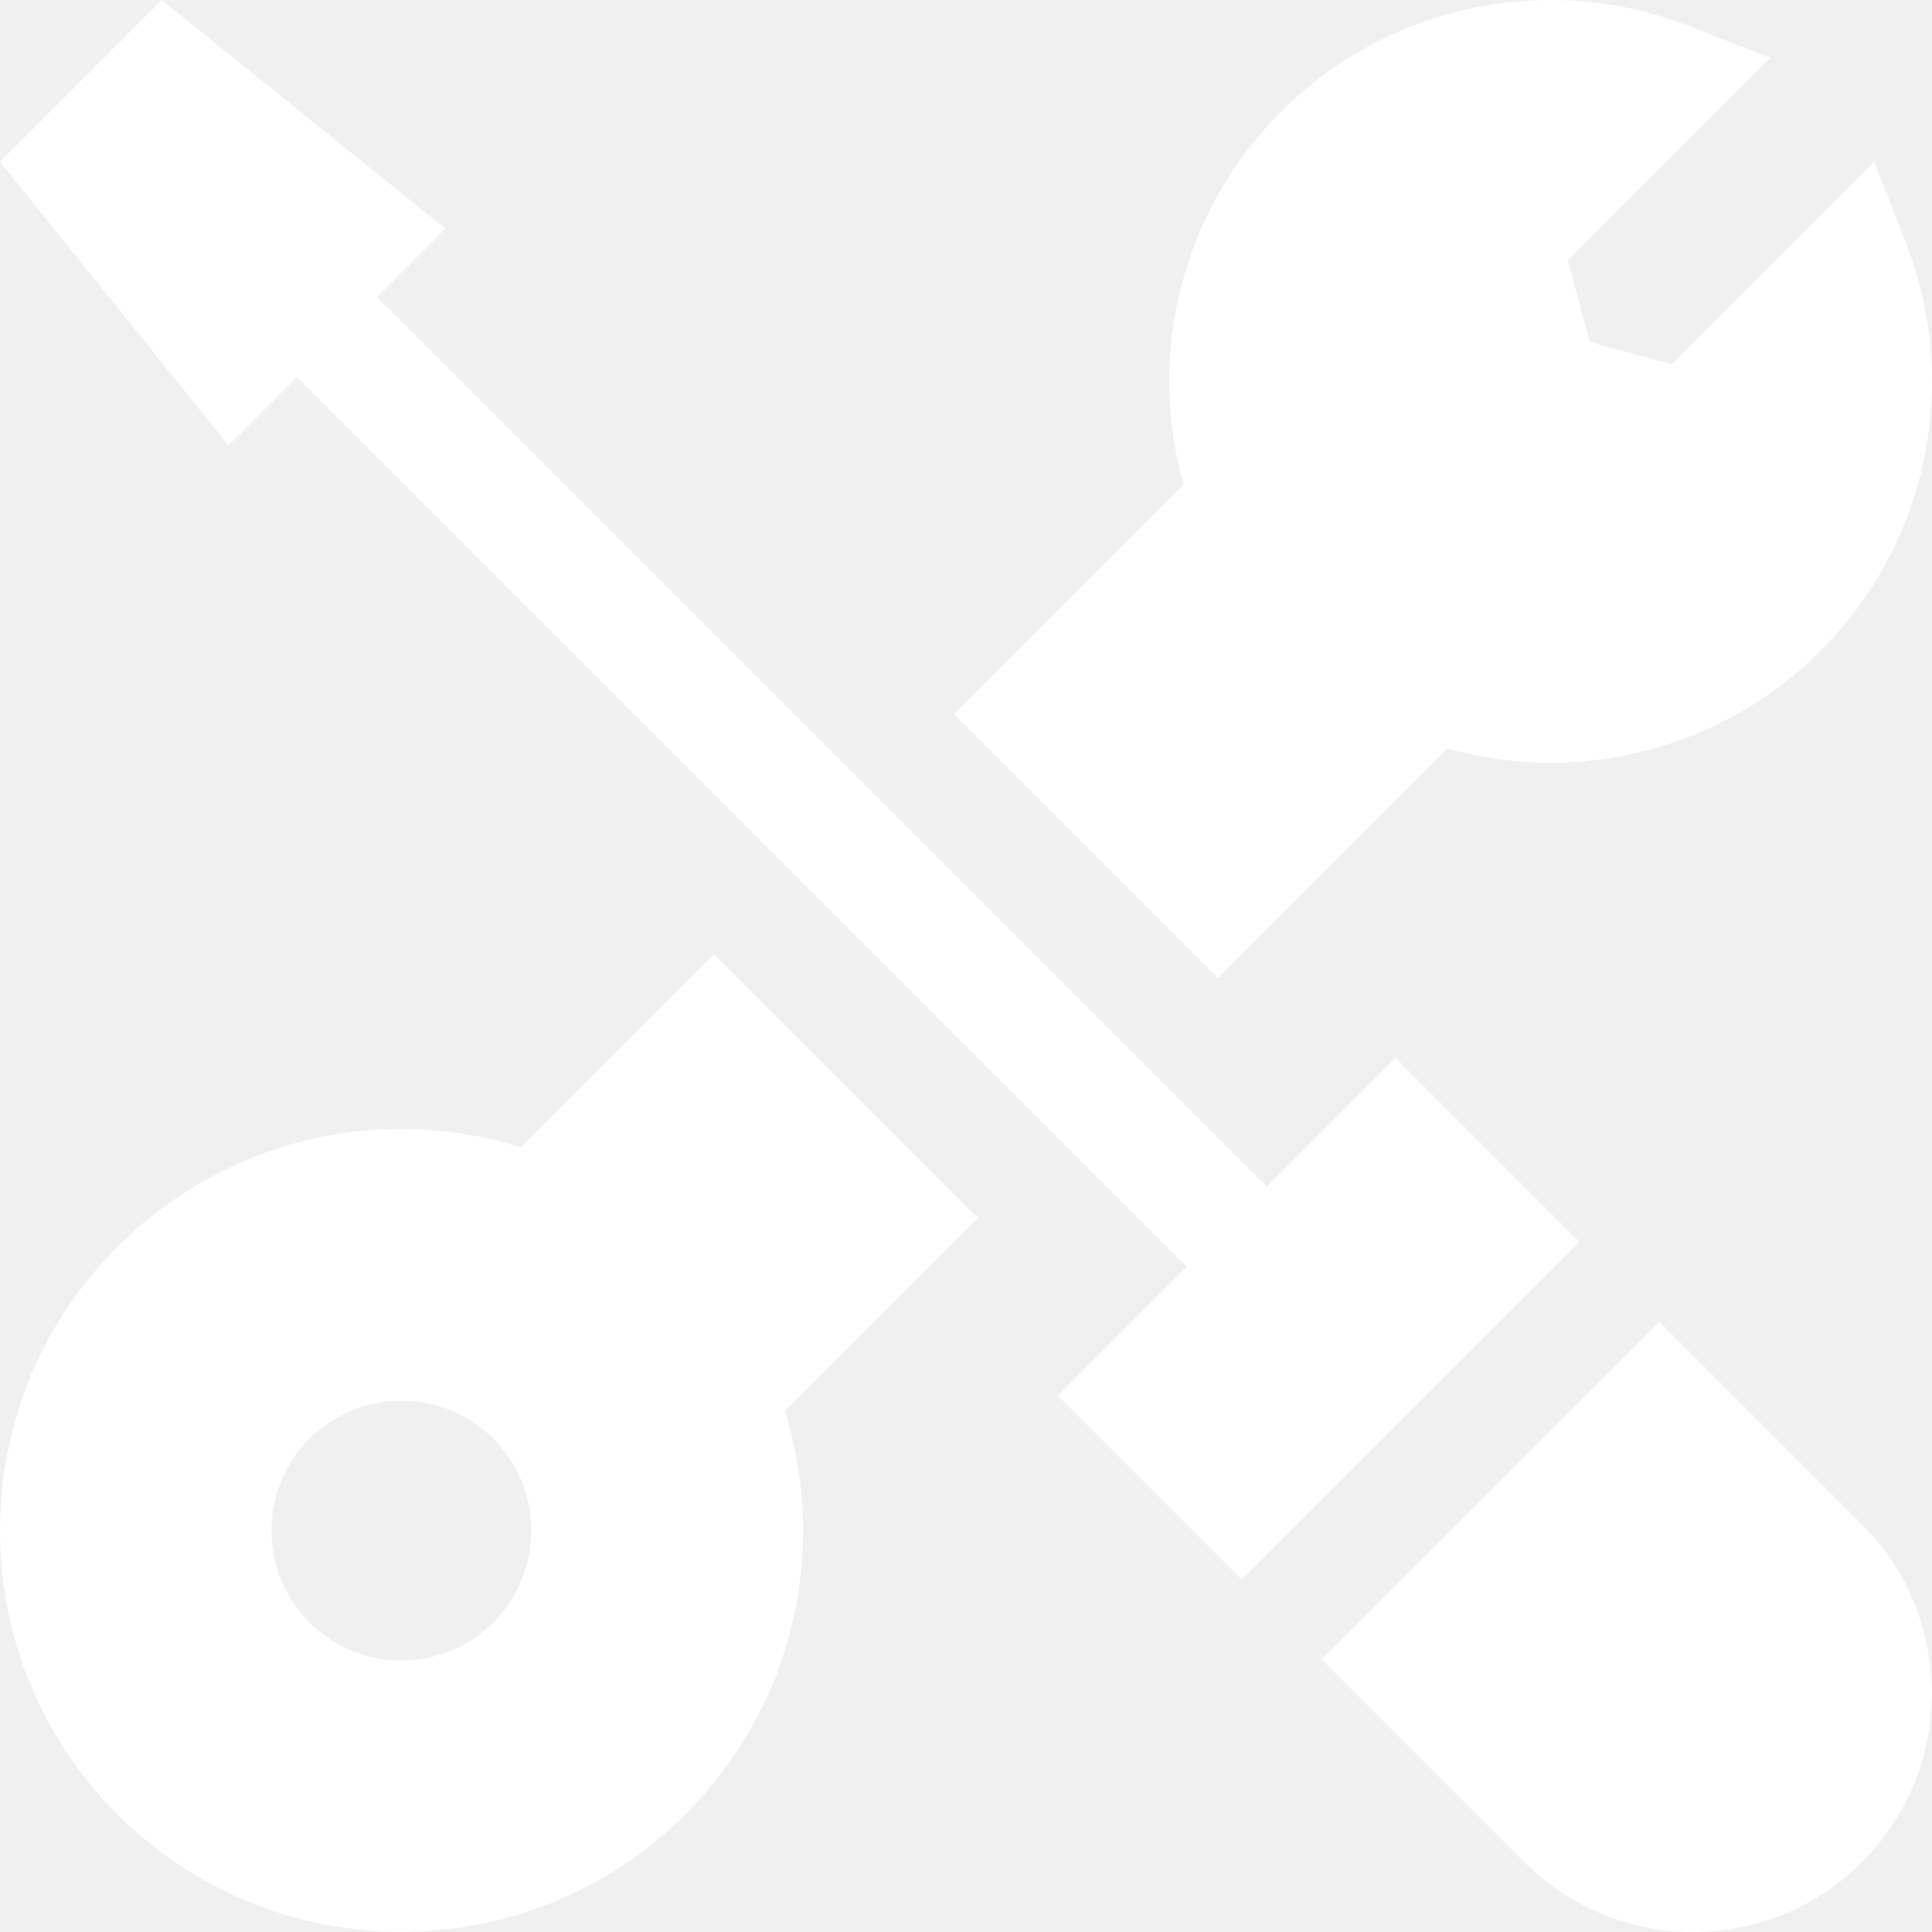
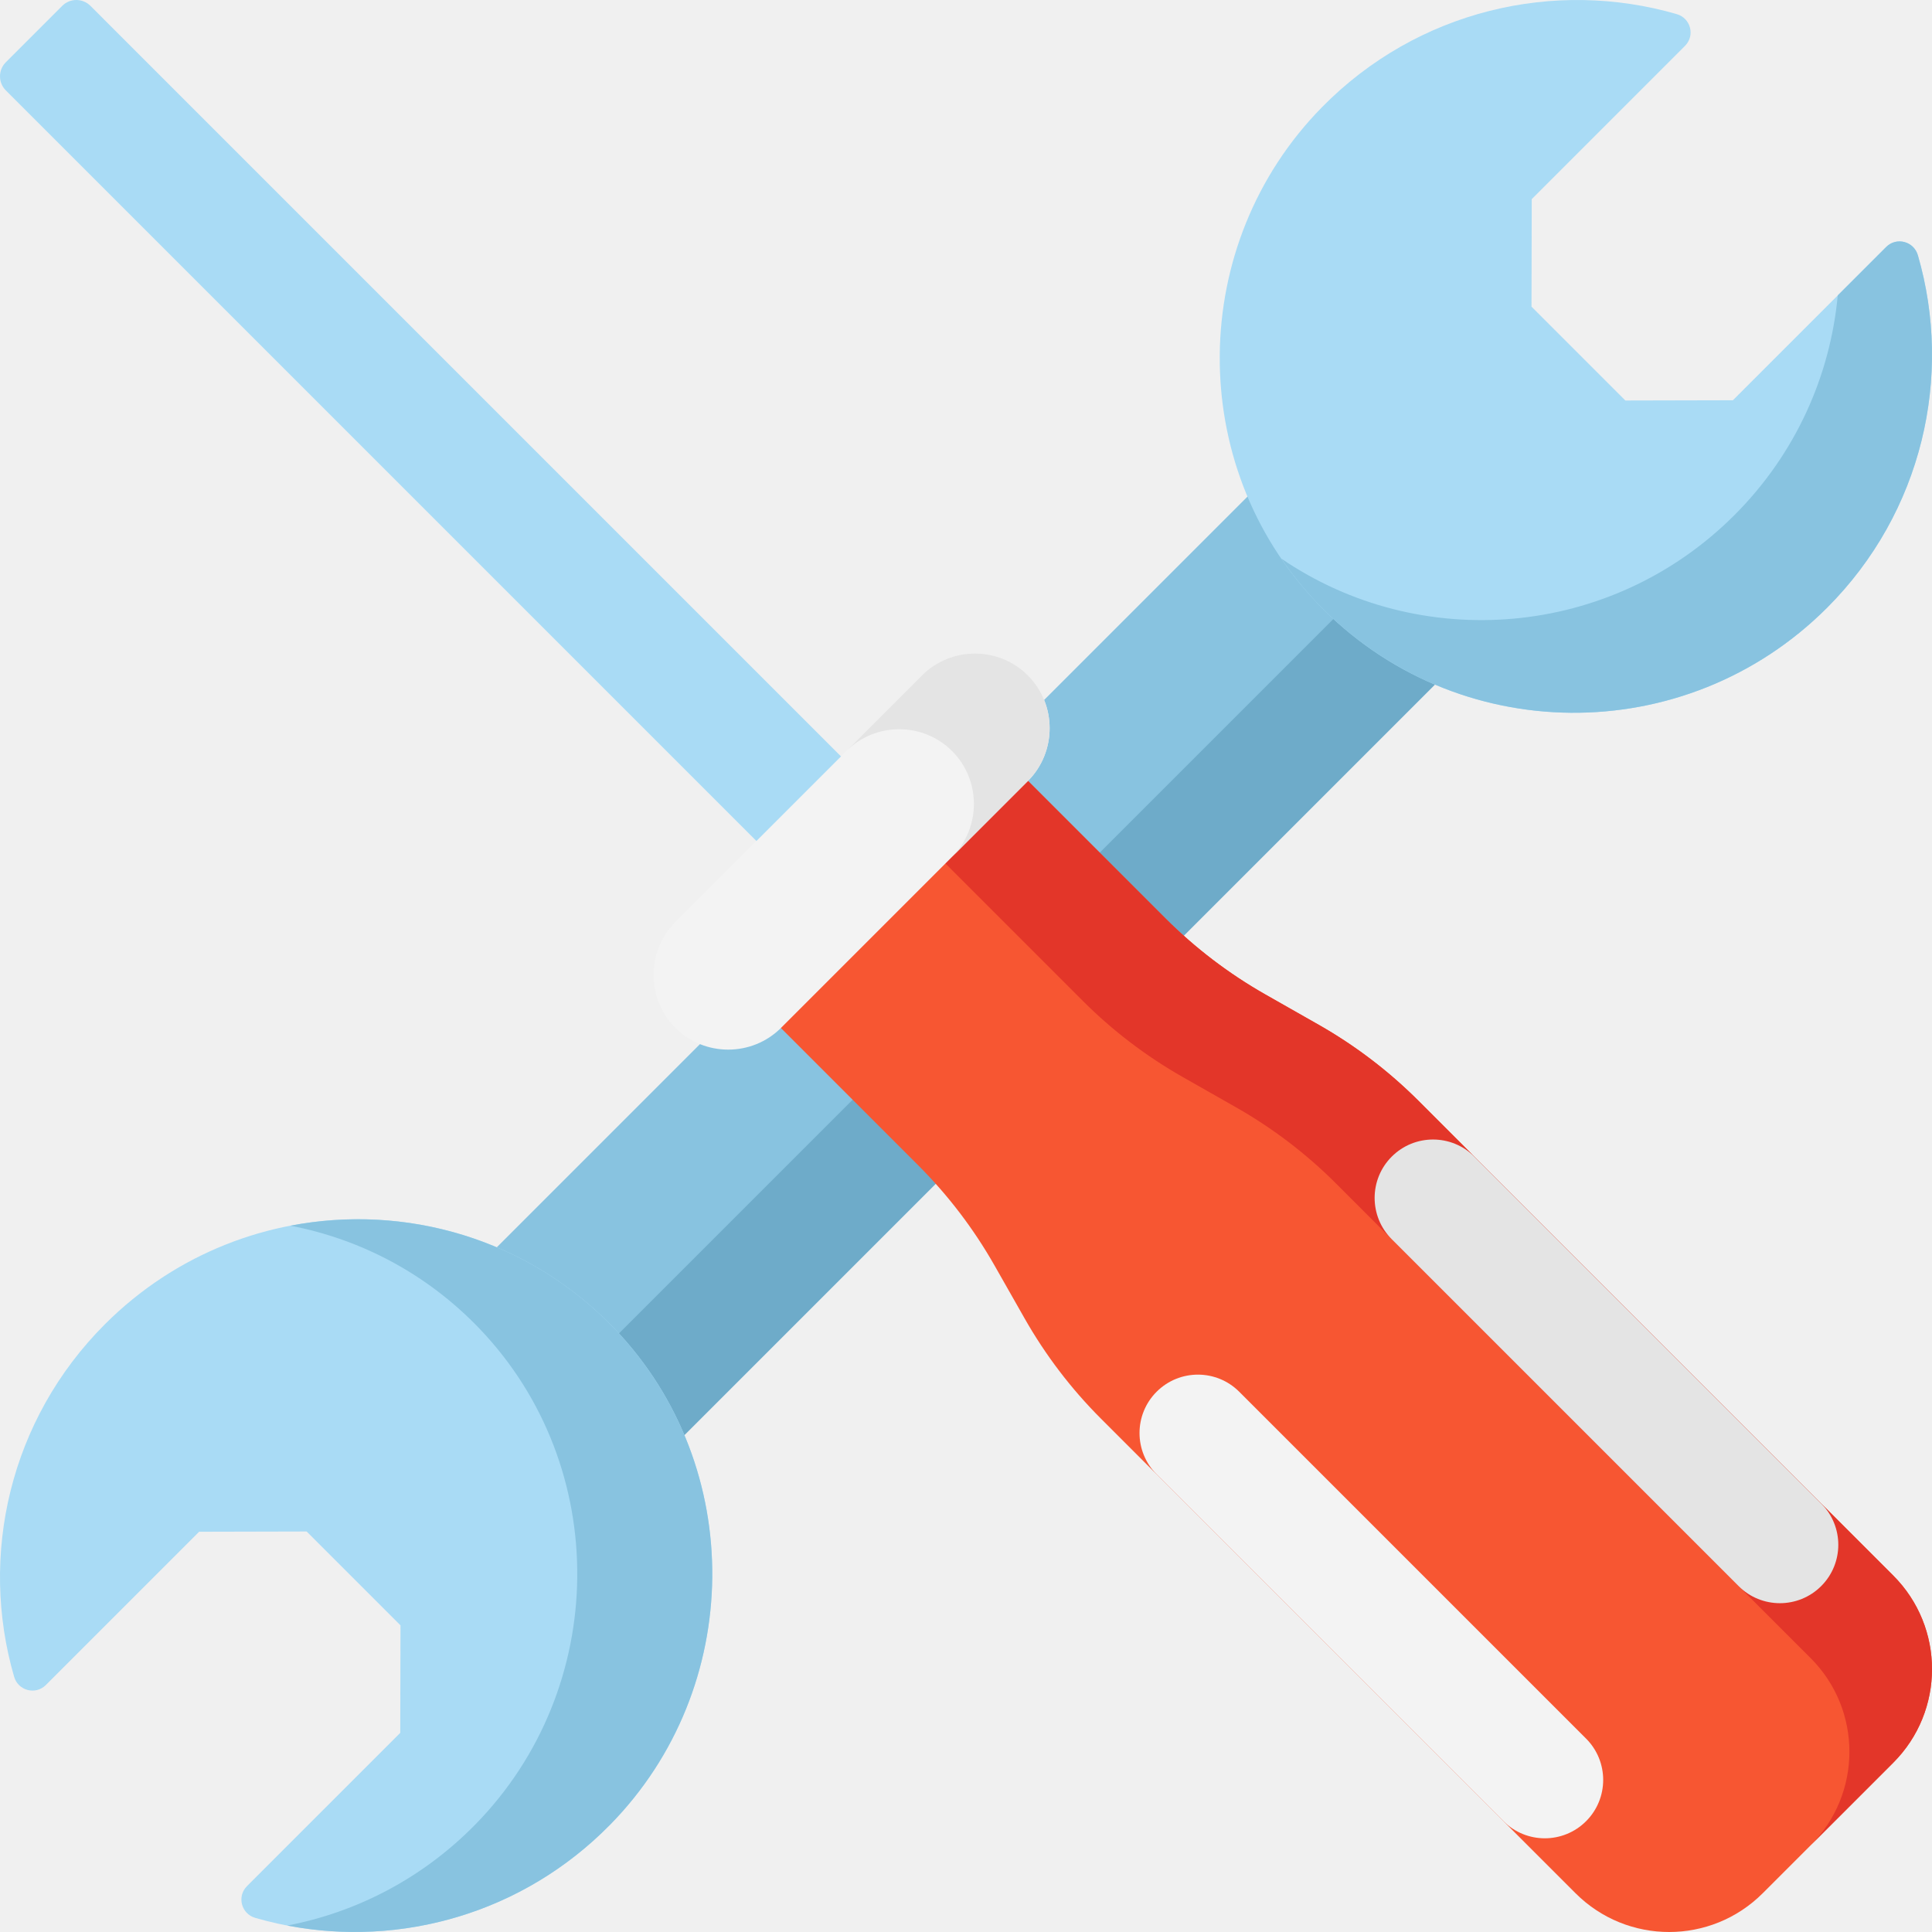
- <svg xmlns="http://www.w3.org/2000/svg" enable-background="new 0 0 512.013 512.013" viewBox="0 0 512.013 512.013">
+ <svg xmlns="http://www.w3.org/2000/svg" id="Layer_1" enable-background="new 0 0 512 512" height="512" viewBox="0 0 512 512" width="512">
  <g>
-     <path fill="white" d="m369.871 280.394-34.14 34.141-.001-.001-235.826-235.827 18.124-18.124-75.151-60.569-42.877 42.877 60.569 75.15 18.125-18.124 235.827 235.827-34.141 34.141 48.69 48.689 89.49-89.49z" />
-     <path fill="white" d="m439.773 350.297-89.49 89.49 53.692 53.692c11.952 11.952 27.843 18.534 44.746 18.534 16.902 0 32.793-6.582 44.745-18.534 24.672-24.673 24.672-64.817 0-89.49z" />
-   </g>
-   <path fill="white" d="m259.136 322.785-69.9-69.9-51.176 51.169c-37.59-11.78-78.61-1.94-106.9 26.36-20.09 20.09-31.16 46.799-31.16 75.22 0 28.41 11.07 55.13 31.16 75.22 20.74 20.74 47.98 31.11 75.22 31.11s54.49-10.37 75.22-31.11c28.3-28.29 38.14-69.31 26.36-106.9zm-128.406 107.188c-13.45 13.45-35.25 13.45-48.69 0-13.45-13.44-13.45-35.24 0-48.69 13.44-13.44 35.24-13.44 48.69 0 13.44 13.45 13.44 35.251 0 48.69z" />
-   <g>
-     <path fill="white" d="m505.04 64.163-8.36-21.35-53.67 53.67-21.67-5.81-5.81-21.67 53.67-53.66-21.35-8.37c-37.43-14.66-79.97-5.78-108.38 22.63-26.02 26.02-35.66 63.91-25.82 98.86l-60.777 60.784 69.9 69.9 60.777-60.784c9.02 2.54 18.22 3.78 27.37 3.78 26.33-.01 52.18-10.29 71.49-29.6 28.41-28.409 37.29-70.949 22.63-108.38z" />
+     <path d="m91.422 220.823h329.157v70.353h-329.157z" fill="#88c3e0" transform="matrix(.707 -.707 .707 .707 -106.039 256)" />
+     <path d="m105.221 254.138h329.157v31.323h-329.157z" fill="#6eabc9" transform="matrix(.707 -.707 .707 .707 -111.755 269.799)" />
+     <path d="m484.184 161.073c-37.506 37.506-98.511 37.108-135.155-1.305-34.896-36.582-34.294-95.142 1.317-131.364 25.366-25.801 61.741-34.034 94.02-24.658 3.692 1.073 4.906 5.681 2.177 8.41l-40.613 40.613c-.026 11.128-.041 17.367-.067 28.495l24.874 24.874c11.128-.026 17.367-.041 28.495-.067l40.614-40.614c2.732-2.732 7.338-1.51 8.411 2.186 9.302 32.03 1.263 68.093-24.073 93.43z" fill="#a9dbf5" />
+     <g>
+       <path d="m484.184 161.072c25.336-25.336 33.375-61.399 24.074-93.43-1.073-3.696-5.679-4.918-8.411-2.186l-12.822 12.822c-1.979 21.233-11.106 41.954-27.394 58.242-32.737 32.737-83.376 36.59-120.092 11.496 2.806 4.109 5.956 8.047 9.49 11.751 36.643 38.414 97.649 38.811 135.155 1.305z" fill="#88c3e0" />
+     </g>
+     <path d="m27.816 350.927c37.506-37.506 98.511-37.108 135.155 1.305 34.896 36.582 34.294 95.142-1.317 131.364-25.366 25.801-61.741 34.034-94.02 24.658-3.692-1.073-4.906-5.681-2.177-8.41l40.613-40.613c.026-11.128.041-17.367.067-28.495l-24.874-24.874c-11.128.026-17.367.041-28.495.067l-40.614 40.614c-2.732 2.732-7.338 1.51-8.411-2.186-9.302-32.03-1.263-68.093 24.073-93.43z" fill="#a9dbf5" />
+     <g>
+       <path d="m127.195 352.233c34.896 36.582 34.294 95.142-1.317 131.364-14.059 14.3-31.501 23.193-49.752 26.693 30.022 5.77 62.364-3.133 85.528-26.693 35.611-36.222 36.213-94.782 1.317-131.364-23.013-24.125-55.634-33.246-86.009-27.41 18.528 3.553 36.175 12.672 50.233 27.41z" fill="#88c3e0" />
+     </g>
+     <path d="m232.261 209.844-22.418 22.418-208.295-208.297c-2.063-2.063-2.063-5.409 0-7.473l14.945-14.944c2.063-2.063 5.409-2.063 7.473 0z" fill="#a9dbf5" />
+     <path d="m375.957 291.763 125.769 125.769c13.699 13.699 13.699 35.91 0 49.61l-34.584 34.584c-13.699 13.699-35.91 13.699-49.61 0l-125.769-125.769c-7.892-7.892-14.686-16.809-20.201-26.513l-8.013-14.099c-5.515-9.703-12.309-18.621-20.201-26.513l-42.463-42.463 65.484-65.484 42.463 42.463c7.892 7.892 16.809 14.686 26.513 20.201l14.099 8.013c9.703 5.515 18.621 12.309 26.513 20.201z" fill="#f75632" />
+     <path d="m349.444 271.562-14.099-8.013c-9.703-5.514-18.621-12.309-26.513-20.201l-42.463-42.463-21.887 21.887 42.463 42.463c7.892 7.892 16.809 14.687 26.513 20.201l14.099 8.013c9.703 5.514 18.621 12.309 26.513 20.201l125.769 125.769c13.699 13.699 13.699 35.91 0 49.61l21.887-21.887c13.699-13.699 13.699-35.91 0-49.61l-125.769-125.769c-7.892-7.892-16.81-14.686-26.513-20.201z" fill="#e33629" />
+     <g>
+       <path d="m420.329 482.636c-6.044 6.044-15.843 6.044-21.887 0l-91.924-91.924c-6.044-6.044-6.044-15.843 0-21.887 6.044-6.044 15.843-6.044 21.887 0l91.924 91.924c6.044 6.044 6.044 15.843 0 21.887z" fill="#f3f3f3" />
+       <path d="m482.636 420.329c-6.044 6.044-15.843 6.044-21.887 0l-91.924-91.924c-6.044-6.044-6.044-15.843 0-21.887 6.044-6.044 15.843-6.044 21.887 0l91.924 91.924c6.044 6.044 6.044 15.843 0 21.887z" fill="#e4e4e4" />
+     </g>
+     <path d="m272.381 206.996-65.385 65.385c-7.706 7.706-20.315 7.706-28.021 0l-.001-.001c-7.706-7.706-7.706-20.315 0-28.021l65.385-65.385c7.706-7.706 20.315-7.706 28.021 0l.001.001c7.706 7.705 7.706 20.315 0 28.021z" fill="#f3f3f3" />
+     <path d="m272.381 178.974c-7.706-7.706-20.316-7.706-28.022-.001l-20.066 20.065c7.706-7.706 20.315-7.706 28.021 0l.001.001c7.706 7.706 7.706 20.315 0 28.021l20.066-20.065c7.706-7.705 7.706-20.315 0-28.021z" fill="#e4e4e4" />
  </g>
</svg>
